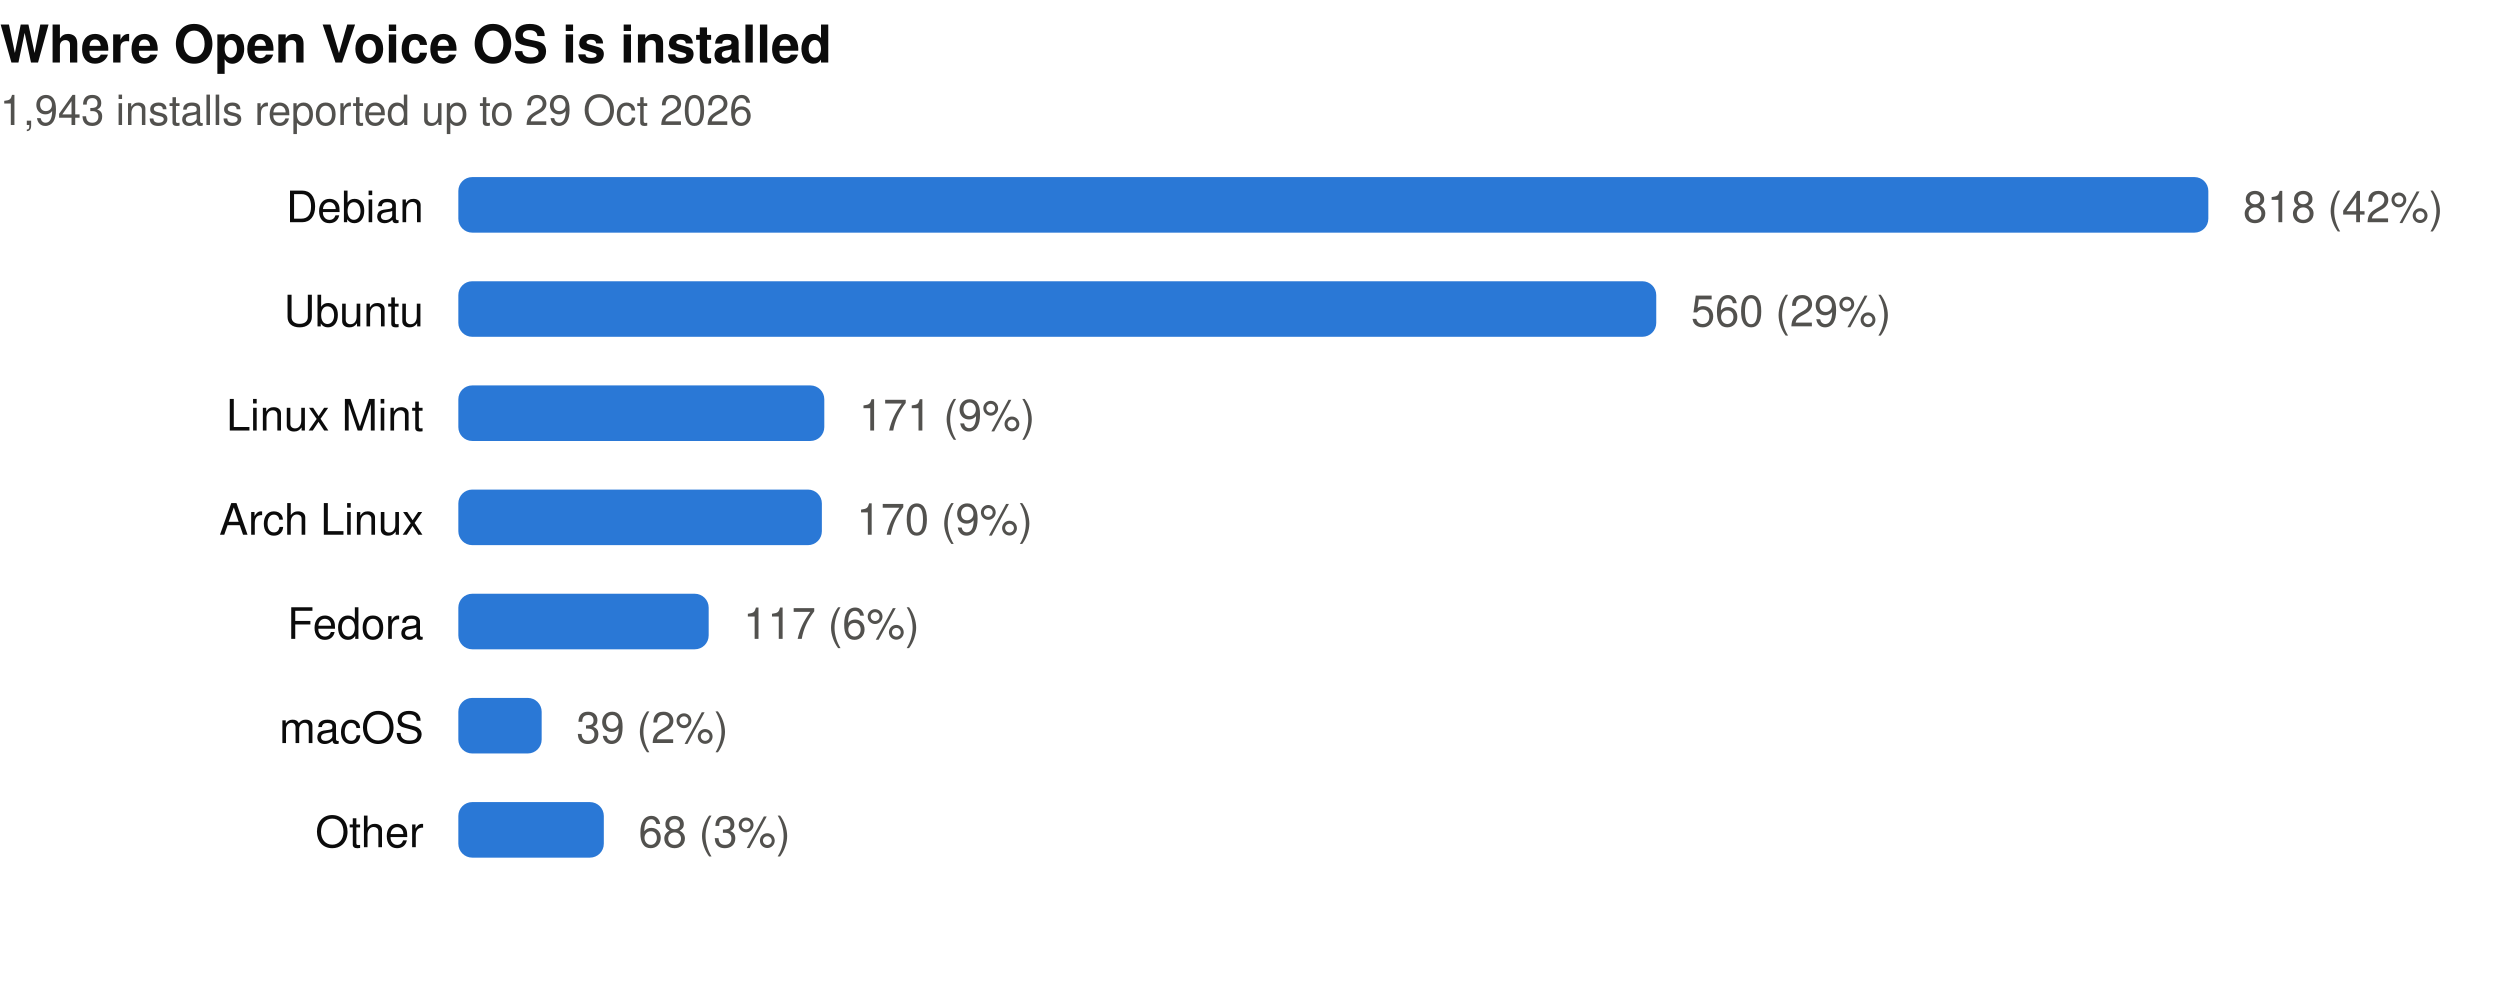
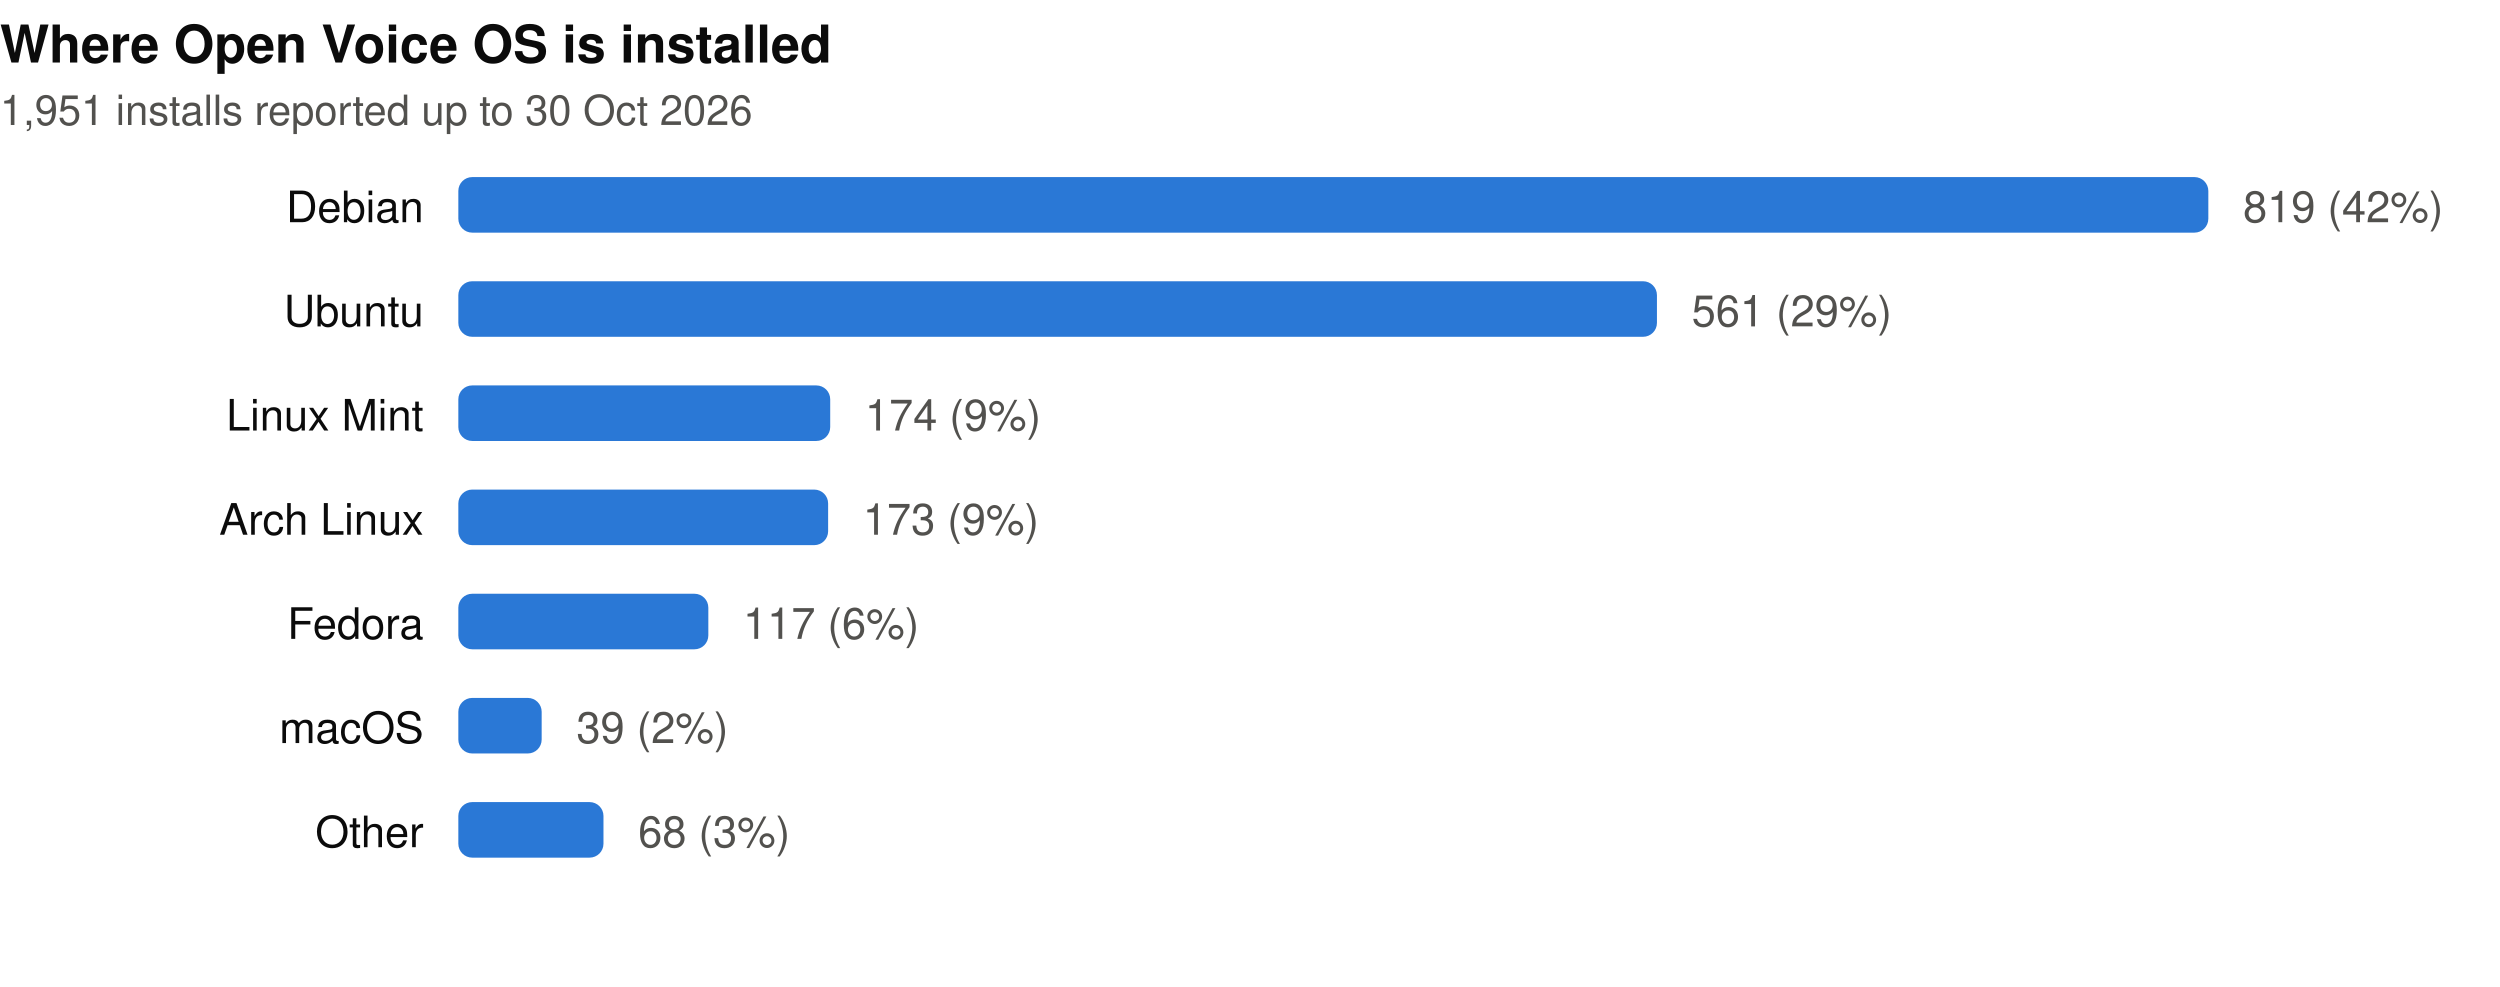
- <svg xmlns="http://www.w3.org/2000/svg" width="720" height="284" viewBox="0 0 720 284" role="img" aria-label="Where Open Voice OS is installed. 1,943 installs reported up to 29 Oct 2026">
+ <svg xmlns="http://www.w3.org/2000/svg" width="720" height="284" viewBox="0 0 720 284" role="img" aria-label="Where Open Voice OS is installed. 1,951 installs reported up to 30 Oct 2026">
  <text x="0" y="18" font-family="ui-sans-serif,-apple-system,BlinkMacSystemFont,'Segoe UI',Helvetica,Arial,sans-serif" font-size="15" font-weight="600" fill="#0b0b0b">Where Open Voice OS is installed</text>
-   <text x="0" y="36" font-family="ui-sans-serif,-apple-system,BlinkMacSystemFont,'Segoe UI',Helvetica,Arial,sans-serif" font-size="12" fill="#52514e">1,943 installs reported up to 29 Oct 2026</text>
+   <text x="0" y="36" font-family="ui-sans-serif,-apple-system,BlinkMacSystemFont,'Segoe UI',Helvetica,Arial,sans-serif" font-size="12" fill="#52514e">1,951 installs reported up to 30 Oct 2026</text>
  <text x="122" y="64.0" text-anchor="end" font-family="ui-sans-serif,-apple-system,BlinkMacSystemFont,'Segoe UI',Helvetica,Arial,sans-serif" font-size="12.5" fill="#0b0b0b">Debian</text>
  <rect x="132" y="51.0" width="504.0" height="16" rx="4" fill="#2a78d6" />
-   <text x="646.0" y="64.0" font-family="ui-sans-serif,-apple-system,BlinkMacSystemFont,'Segoe UI',Helvetica,Arial,sans-serif" font-size="12.5" fill="#52514e">818 (42%)</text>
+   <text x="646.0" y="64.0" font-family="ui-sans-serif,-apple-system,BlinkMacSystemFont,'Segoe UI',Helvetica,Arial,sans-serif" font-size="12.5" fill="#52514e">819 (42%)</text>
  <text x="122" y="94.0" text-anchor="end" font-family="ui-sans-serif,-apple-system,BlinkMacSystemFont,'Segoe UI',Helvetica,Arial,sans-serif" font-size="12.5" fill="#0b0b0b">Ubuntu</text>
-   <rect x="132" y="81.0" width="345.0" height="16" rx="4" fill="#2a78d6" />
-   <text x="487.0" y="94.0" font-family="ui-sans-serif,-apple-system,BlinkMacSystemFont,'Segoe UI',Helvetica,Arial,sans-serif" font-size="12.5" fill="#52514e">560 (29%)</text>
+   <rect x="132" y="81.0" width="345.2" height="16" rx="4" fill="#2a78d6" />
+   <text x="487.2" y="94.0" font-family="ui-sans-serif,-apple-system,BlinkMacSystemFont,'Segoe UI',Helvetica,Arial,sans-serif" font-size="12.5" fill="#52514e">561 (29%)</text>
  <text x="122" y="124.0" text-anchor="end" font-family="ui-sans-serif,-apple-system,BlinkMacSystemFont,'Segoe UI',Helvetica,Arial,sans-serif" font-size="12.5" fill="#0b0b0b">Linux Mint</text>
-   <rect x="132" y="111.0" width="105.4" height="16" rx="4" fill="#2a78d6" />
-   <text x="247.4" y="124.0" font-family="ui-sans-serif,-apple-system,BlinkMacSystemFont,'Segoe UI',Helvetica,Arial,sans-serif" font-size="12.5" fill="#52514e">171 (9%)</text>
+   <rect x="132" y="111.0" width="107.1" height="16" rx="4" fill="#2a78d6" />
+   <text x="249.1" y="124.0" font-family="ui-sans-serif,-apple-system,BlinkMacSystemFont,'Segoe UI',Helvetica,Arial,sans-serif" font-size="12.5" fill="#52514e">174 (9%)</text>
  <text x="122" y="154.0" text-anchor="end" font-family="ui-sans-serif,-apple-system,BlinkMacSystemFont,'Segoe UI',Helvetica,Arial,sans-serif" font-size="12.5" fill="#0b0b0b">Arch Linux</text>
-   <rect x="132" y="141.0" width="104.7" height="16" rx="4" fill="#2a78d6" />
-   <text x="246.7" y="154.0" font-family="ui-sans-serif,-apple-system,BlinkMacSystemFont,'Segoe UI',Helvetica,Arial,sans-serif" font-size="12.5" fill="#52514e">170 (9%)</text>
+   <rect x="132" y="141.0" width="106.5" height="16" rx="4" fill="#2a78d6" />
+   <text x="248.5" y="154.0" font-family="ui-sans-serif,-apple-system,BlinkMacSystemFont,'Segoe UI',Helvetica,Arial,sans-serif" font-size="12.5" fill="#52514e">173 (9%)</text>
  <text x="122" y="184.0" text-anchor="end" font-family="ui-sans-serif,-apple-system,BlinkMacSystemFont,'Segoe UI',Helvetica,Arial,sans-serif" font-size="12.5" fill="#0b0b0b">Fedora</text>
-   <rect x="132" y="171.0" width="72.1" height="16" rx="4" fill="#2a78d6" />
-   <text x="214.1" y="184.0" font-family="ui-sans-serif,-apple-system,BlinkMacSystemFont,'Segoe UI',Helvetica,Arial,sans-serif" font-size="12.5" fill="#52514e">117 (6%)</text>
+   <rect x="132" y="171.0" width="72.0" height="16" rx="4" fill="#2a78d6" />
+   <text x="214.0" y="184.0" font-family="ui-sans-serif,-apple-system,BlinkMacSystemFont,'Segoe UI',Helvetica,Arial,sans-serif" font-size="12.5" fill="#52514e">117 (6%)</text>
  <text x="122" y="214.0" text-anchor="end" font-family="ui-sans-serif,-apple-system,BlinkMacSystemFont,'Segoe UI',Helvetica,Arial,sans-serif" font-size="12.5" fill="#0b0b0b">macOS</text>
  <rect x="132" y="201.0" width="24.0" height="16" rx="4" fill="#2a78d6" />
  <text x="166.0" y="214.0" font-family="ui-sans-serif,-apple-system,BlinkMacSystemFont,'Segoe UI',Helvetica,Arial,sans-serif" font-size="12.5" fill="#52514e">39 (2%)</text>
  <text x="122" y="244.0" text-anchor="end" font-family="ui-sans-serif,-apple-system,BlinkMacSystemFont,'Segoe UI',Helvetica,Arial,sans-serif" font-size="12.5" fill="#0b0b0b">Other</text>
-   <rect x="132" y="231.0" width="41.9" height="16" rx="4" fill="#2a78d6" />
-   <text x="183.9" y="244.0" font-family="ui-sans-serif,-apple-system,BlinkMacSystemFont,'Segoe UI',Helvetica,Arial,sans-serif" font-size="12.5" fill="#52514e">68 (3%)</text>
+   <rect x="132" y="231.0" width="41.8" height="16" rx="4" fill="#2a78d6" />
+   <text x="183.8" y="244.0" font-family="ui-sans-serif,-apple-system,BlinkMacSystemFont,'Segoe UI',Helvetica,Arial,sans-serif" font-size="12.5" fill="#52514e">68 (3%)</text>
</svg>
